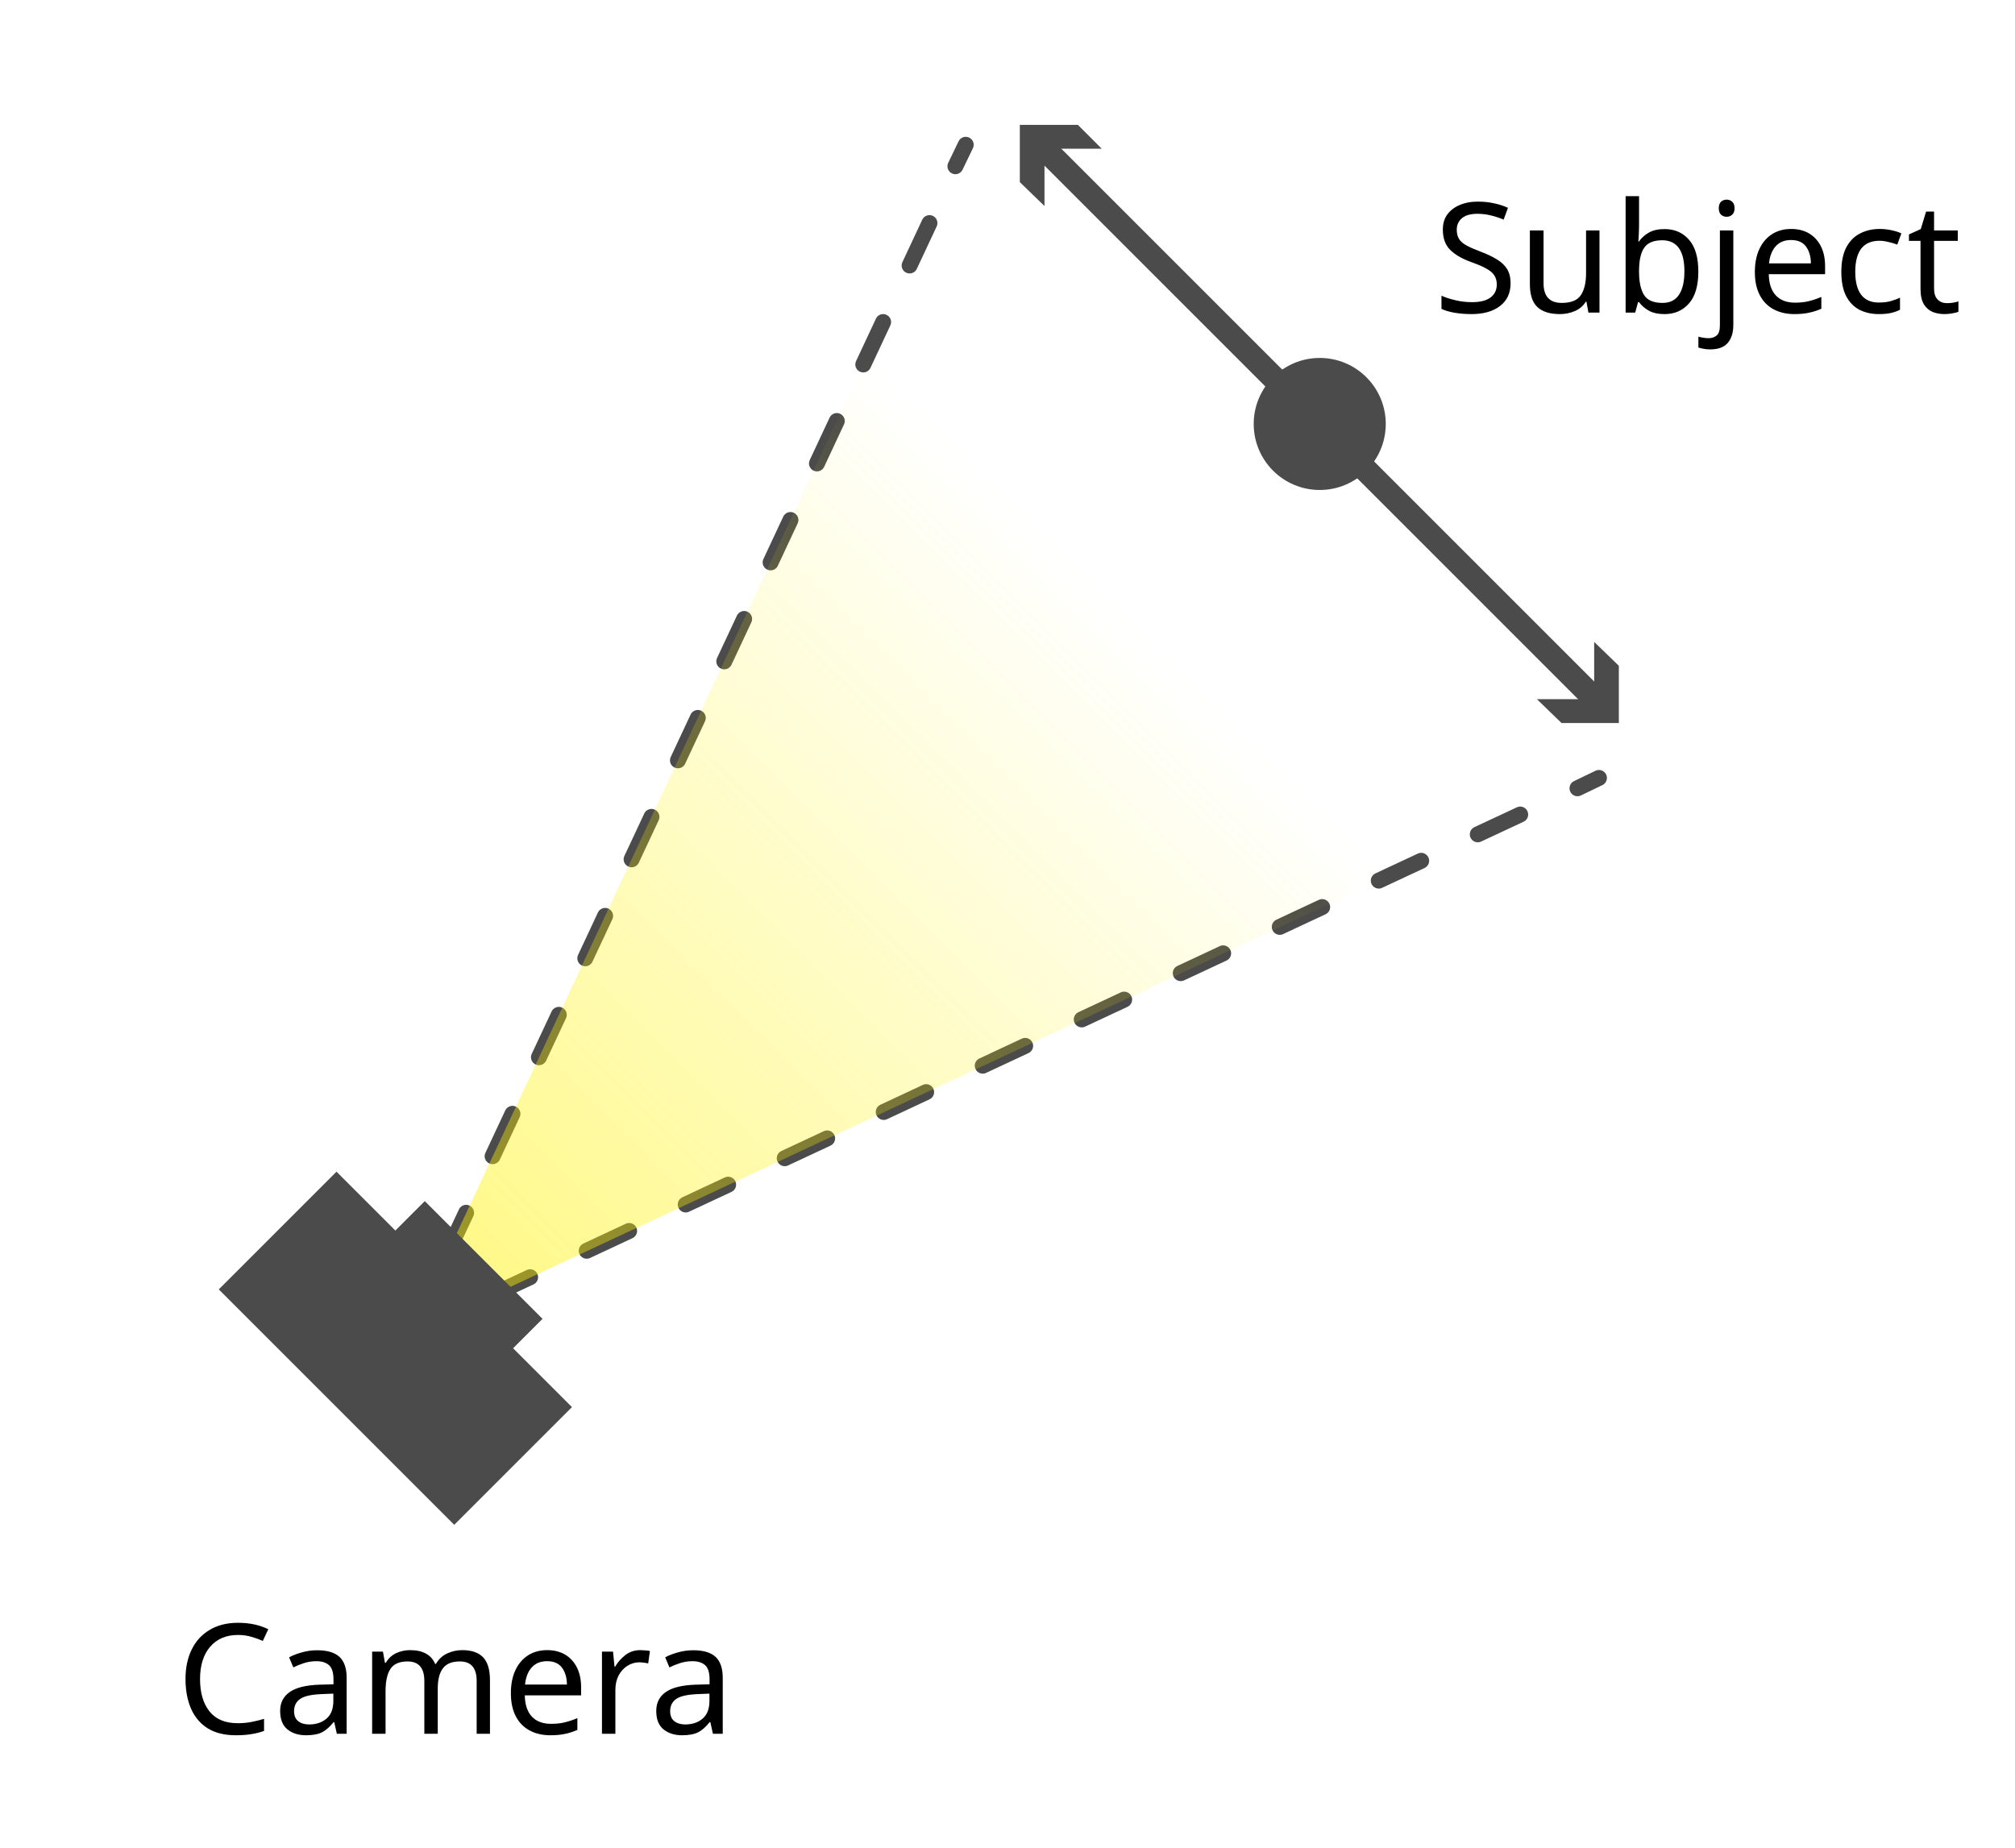
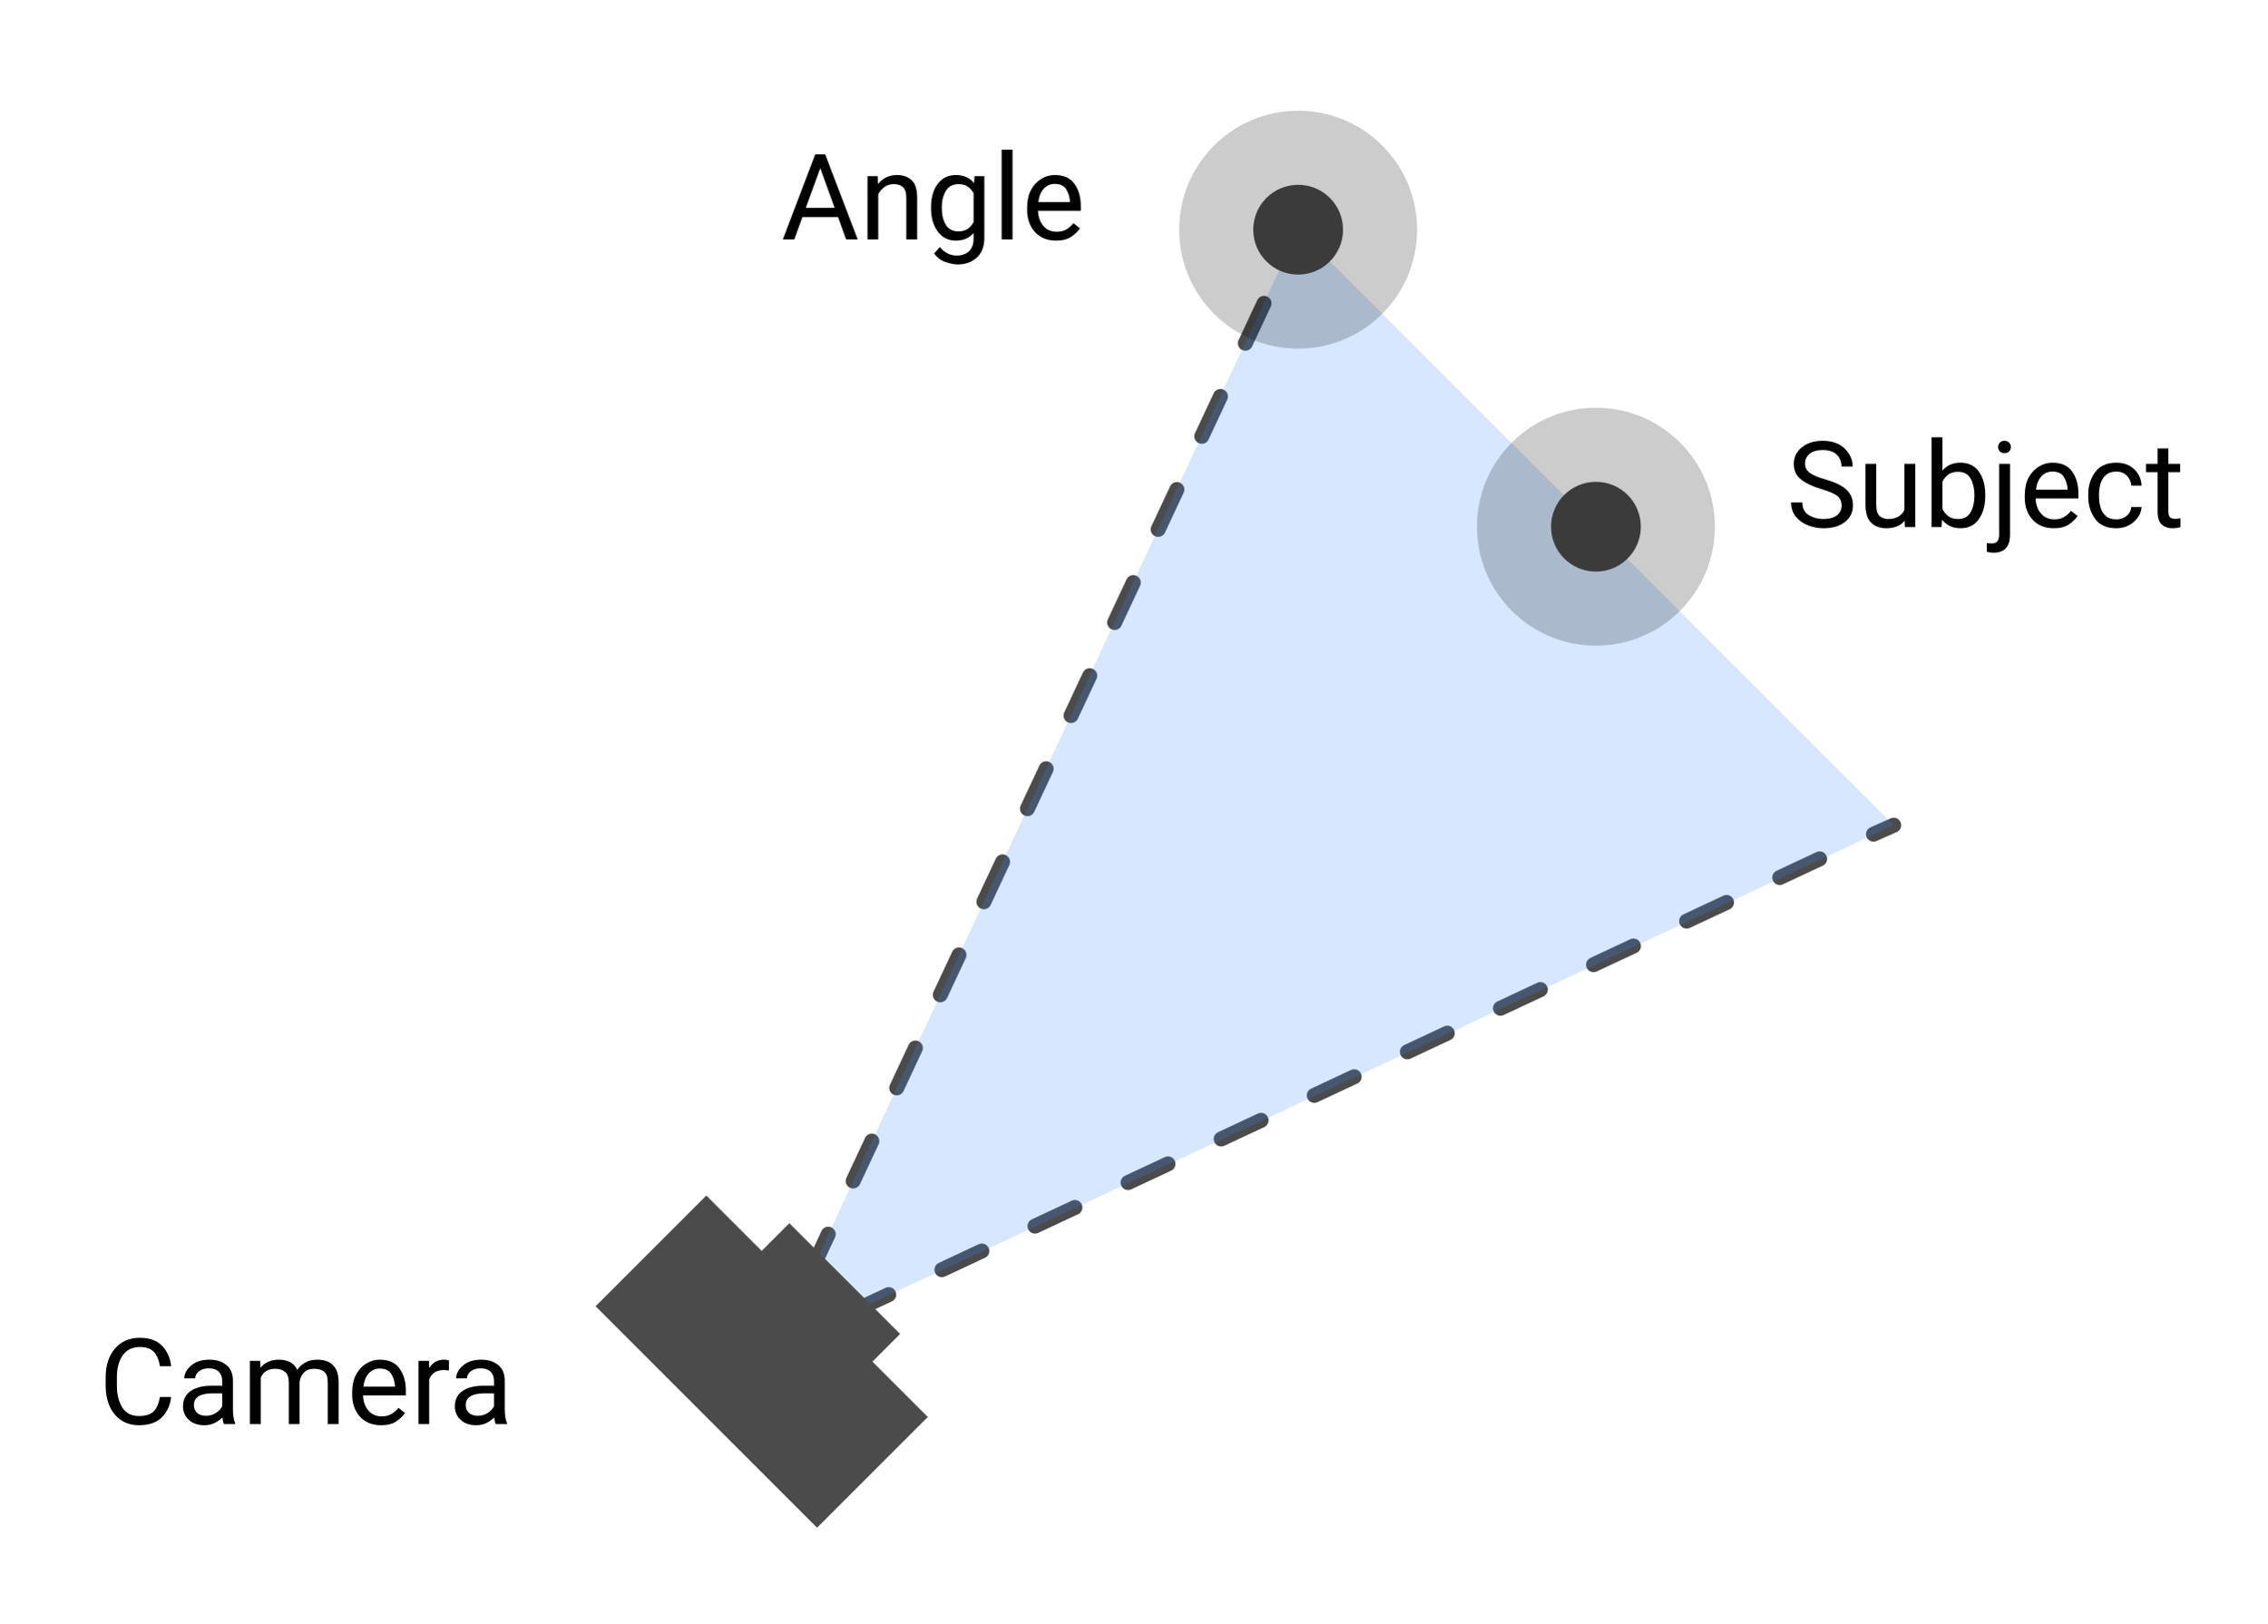
- <svg xmlns="http://www.w3.org/2000/svg" version="1.1" id="Layer_1" x="0px" y="0px" viewBox="-524 224.5 253.3 232.3" style="enable-background:new -524 224.5 253.3 232.3;" xml:space="preserve">
+ <svg xmlns="http://www.w3.org/2000/svg" version="1.1" id="Layer_1" x="0px" y="0px" viewBox="-219 280.7 303 217" style="enable-background:new -219 280.7 303 217;" xml:space="preserve">
  <style type="text/css">
- 	.st0{font-family:'NYPLKievit-Regular';}
- 	.st1{font-size:19.272px;}
- 	.st2{fill:none;stroke:#4B4B4B;stroke-width:3;stroke-linecap:round;stroke-linejoin:round;}
+ 	.st0{fill:none;stroke:#4B4B4B;stroke-width:2;stroke-linecap:round;stroke-linejoin:round;}
+ 	.st1{fill:none;stroke:#4B4B4B;stroke-width:2;stroke-linecap:round;stroke-linejoin:round;stroke-dasharray:5.888,7.85;}
+ 	.st2{opacity:0.2;fill:#3388FF;}
	.st3{fill:#4B4B4B;}
- 	.st4{fill:none;stroke:#4B4B4B;stroke-width:2;stroke-linecap:round;stroke-linejoin:round;}
- 	.st5{fill:none;stroke:#4B4B4B;stroke-width:2;stroke-linecap:round;stroke-linejoin:round;stroke-dasharray:5.888,7.85;}
- 	.st6{fill:url(#SVGID_1_);}
+ 	.st4{font-family: -apple-system, BlinkMacSystemFont, "Segoe UI", Roboto, Helvetica, Arial, sans-serif, "Apple Color Emoji", "Segoe UI Emoji", "Segoe UI Symbol";}
+ 	.st5{font-size:16px;}
+ 	.st6{fill:#4A4A4A;}
+ 	.st7{opacity:0.2;enable-background:new    ;}
</style>
-   <text transform="matrix(1 0 0 1 -501.8528 442.4663)" class="st0 st1">Camera</text>
-   <text transform="matrix(1 0 0 1 -343.7807 263.7996)" class="st0 st1">Subject</text>
  <g>
    <g>
-       <g>
-         <g>
-           <line class="st2" x1="-393.3" y1="242.6" x2="-322.9" y2="313" />
-           <g>
-             <polygon class="st3" points="-392.7,250.4 -392.7,243.2 -385.5,243.2 -388.5,240.2 -395.8,240.2 -395.8,247.4      " />
-           </g>
-           <g>
-             <polygon class="st3" points="-330.8,312.4 -323.6,312.4 -323.6,305.2 -320.5,308.2 -320.5,315.4 -327.7,315.4      " />
-           </g>
-         </g>
-       </g>
-       <circle class="st3" cx="-358.1" cy="277.8" r="8.3" />
+       <line class="st0" x1="34.1" y1="391" x2="31.4" y2="392.2" />
+       <line class="st1" x1="24.2" y1="395.5" x2="-109.1" y2="457.9" />
+       <polyline class="st0" points="-112.7,459.5 -115.4,460.9 -114.1,458   " />
+       <line class="st1" x1="-110.8" y1="451" x2="-48.4" y2="317.7" />
+       <line class="st0" x1="-46.8" y1="314" x2="-45.5" y2="311.4" />
    </g>
-     <g>
-       <g>
-         <line class="st4" x1="-323" y1="322.3" x2="-325.7" y2="323.6" />
-         <line class="st5" x1="-332.9" y1="326.9" x2="-466.2" y2="389.2" />
-         <polyline class="st4" points="-469.8,390.9 -472.5,392.2 -471.2,389.4    " />
-         <line class="st5" x1="-467.9" y1="382.3" x2="-405.5" y2="249" />
-         <line class="st4" x1="-403.9" y1="245.4" x2="-402.6" y2="242.7" />
-       </g>
-     </g>
-     <linearGradient id="SVGID_1_" gradientUnits="userSpaceOnUse" x1="-705.679" y1="1251.593" x2="-705.679" y2="1101.572" gradientTransform="matrix(0.7071 0.7071 0.7071 -0.7071 -768.2667 1685.963)">
-       <stop offset="0" style="stop-color:#FFF200;stop-opacity:0" />
-       <stop offset="1" style="stop-color:#FFF200;stop-opacity:0.6" />
-     </linearGradient>
-     <polygon class="st6" points="-472.5,392.2 -402.6,242.7 -323,322.3  " />
-     <path id="Rectangle-2" class="st3" d="M-474.3,379.2l-7.4-7.4l-14.8,14.8l29.6,29.6l14.8-14.8l-7.4-7.4l3.7-3.7l-14.8-14.8   L-474.3,379.2z" />
+   </g>
+   <polygon class="st2" points="-115.4,460.9 -45.5,311.4 34.1,391 " />
+   <path id="Rectangle-2" class="st3" d="M-117.2,447.9l-7.4-7.4l-14.8,14.8l29.6,29.6l14.8-14.8l-7.4-7.4l3.7-3.7l-14.8-14.8  L-117.2,447.9z" />
+   <text transform="matrix(1 0 0 1 -114.6058 312.6999)" class="st4 st5">Angle</text>
+   <text transform="matrix(1 0 0 1 -205.8177 471.0501)" class="st4 st5">Camera</text>
+   <text transform="matrix(1 0 0 1 19.7505 351.1501)" class="st4 st5">Subject</text>
+   <g>
+     <circle class="st6" cx="-5.7" cy="351.1" r="6" />
+     <circle class="st7" cx="-5.7" cy="351.1" r="15.9" />
+   </g>
+   <g>
+     <circle class="st6" cx="-45.5" cy="311.4" r="6" />
+     <circle class="st7" cx="-45.5" cy="311.4" r="15.9" />
  </g>
</svg>
